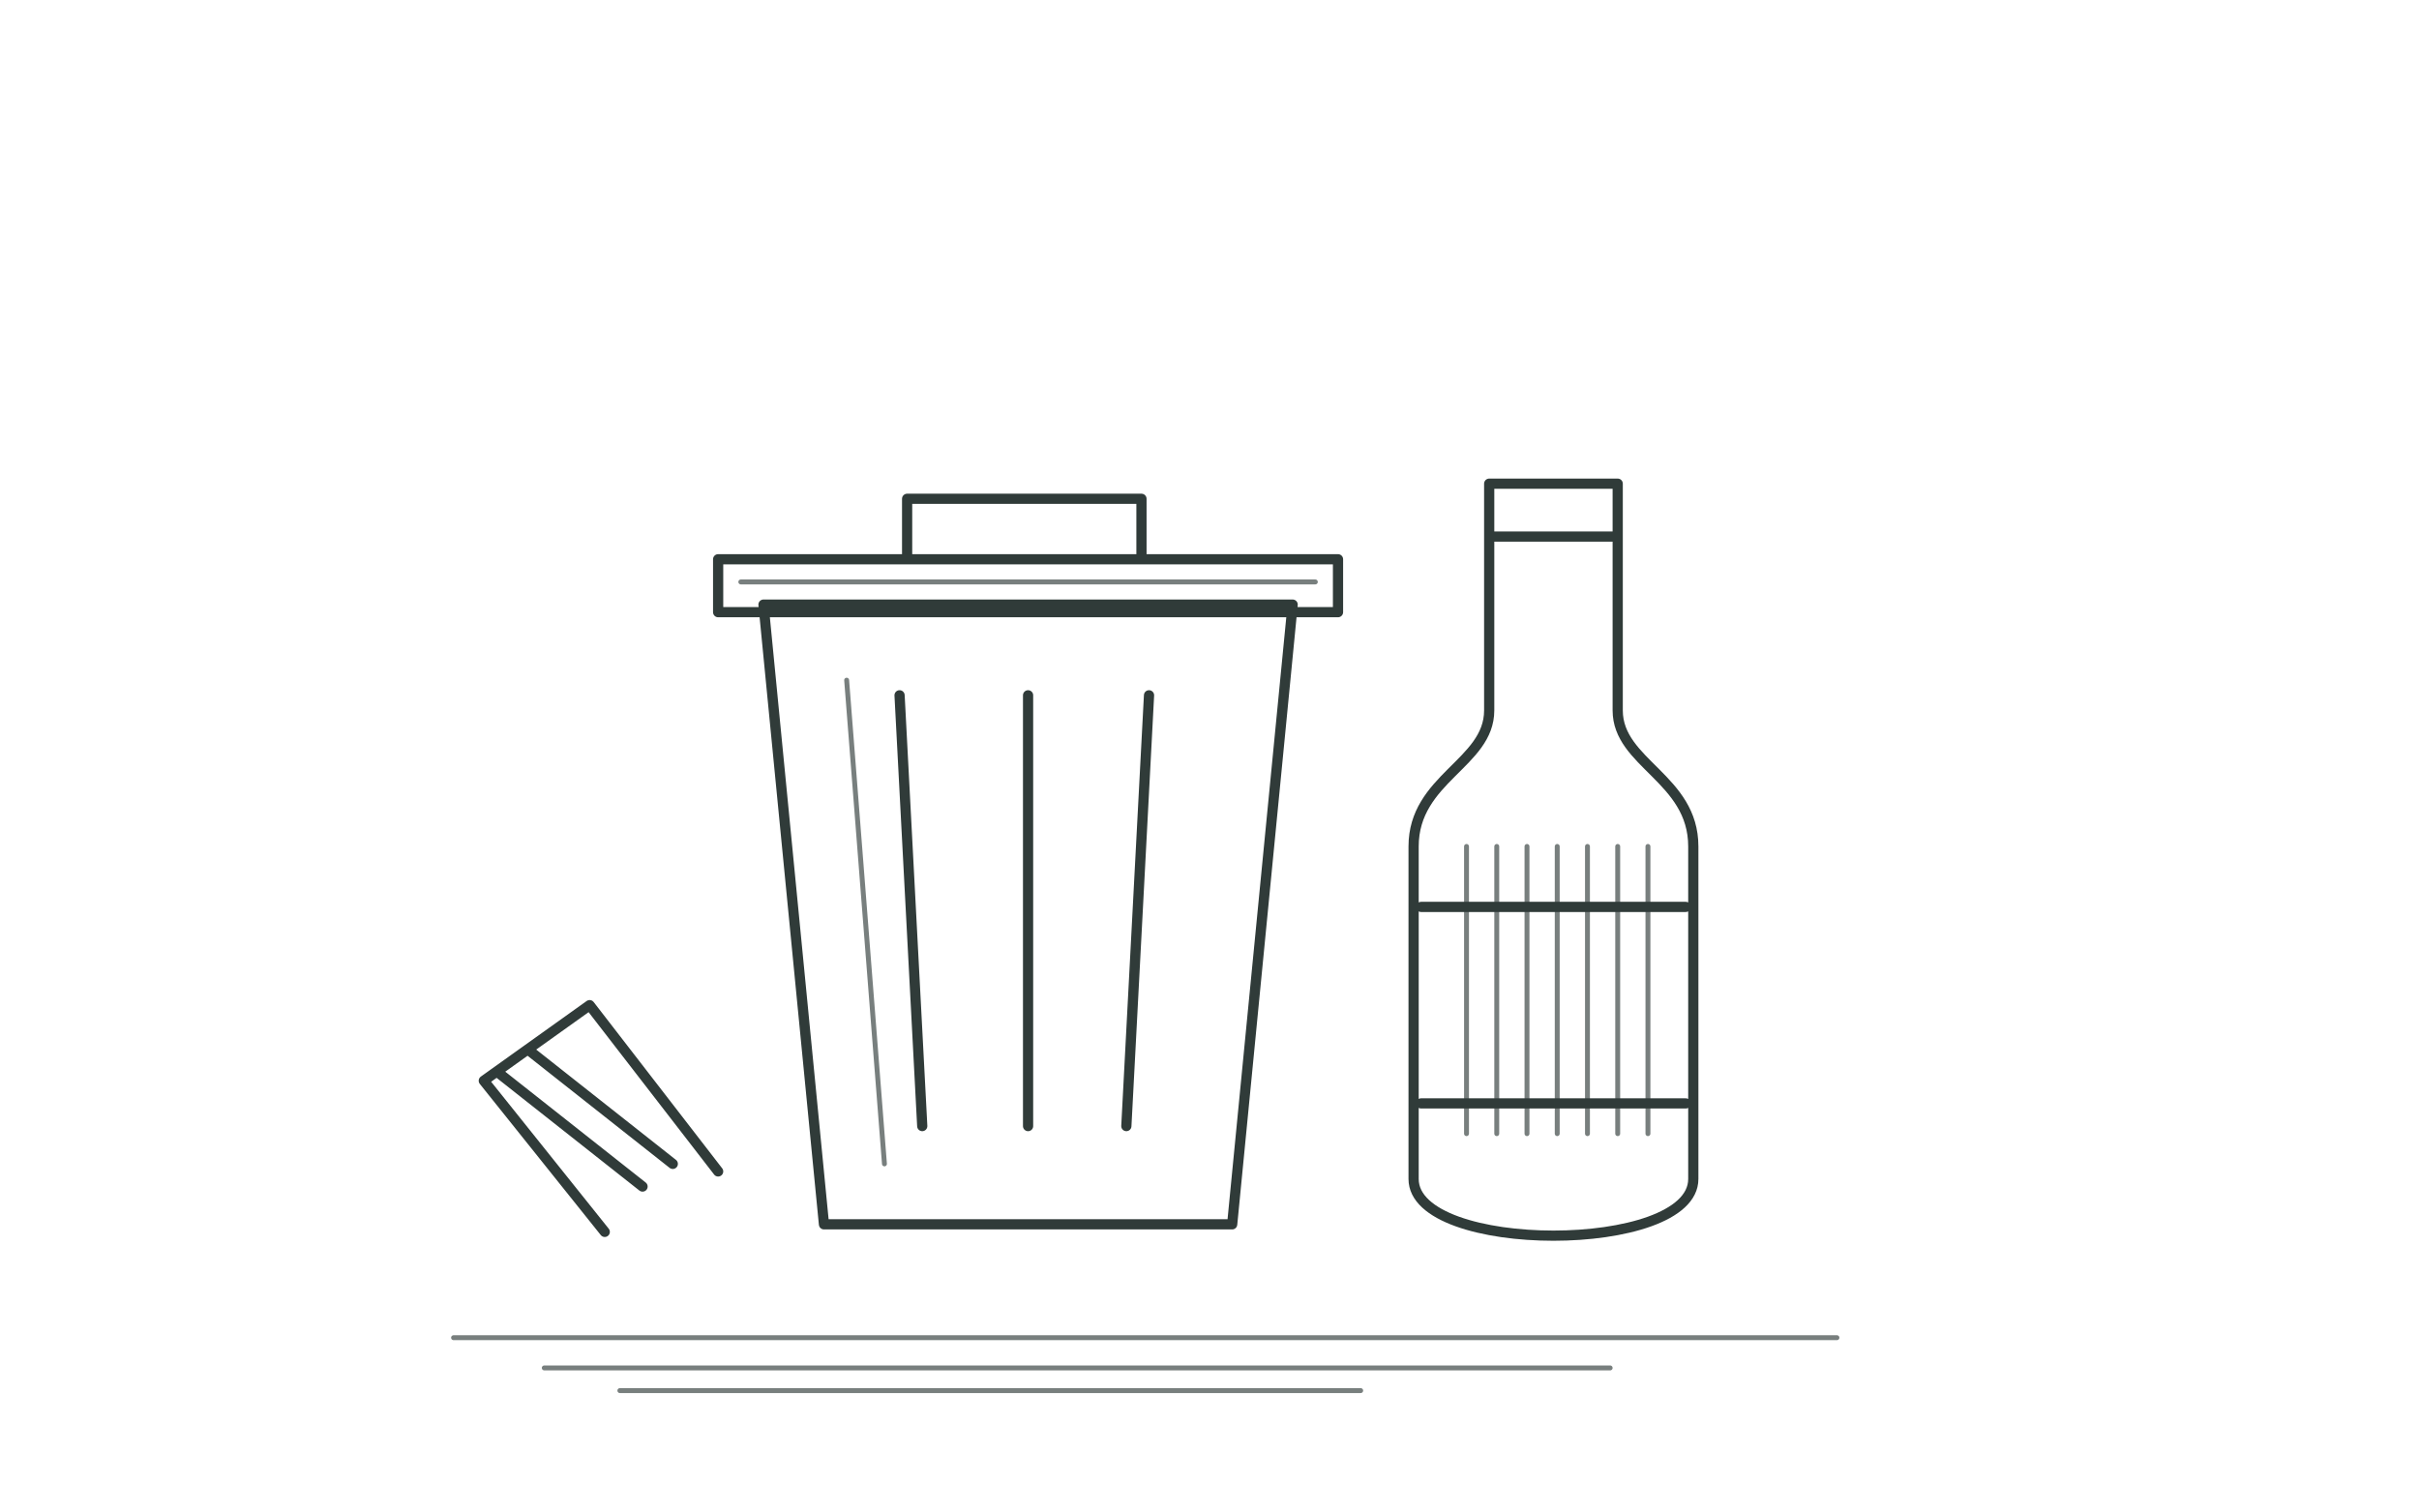
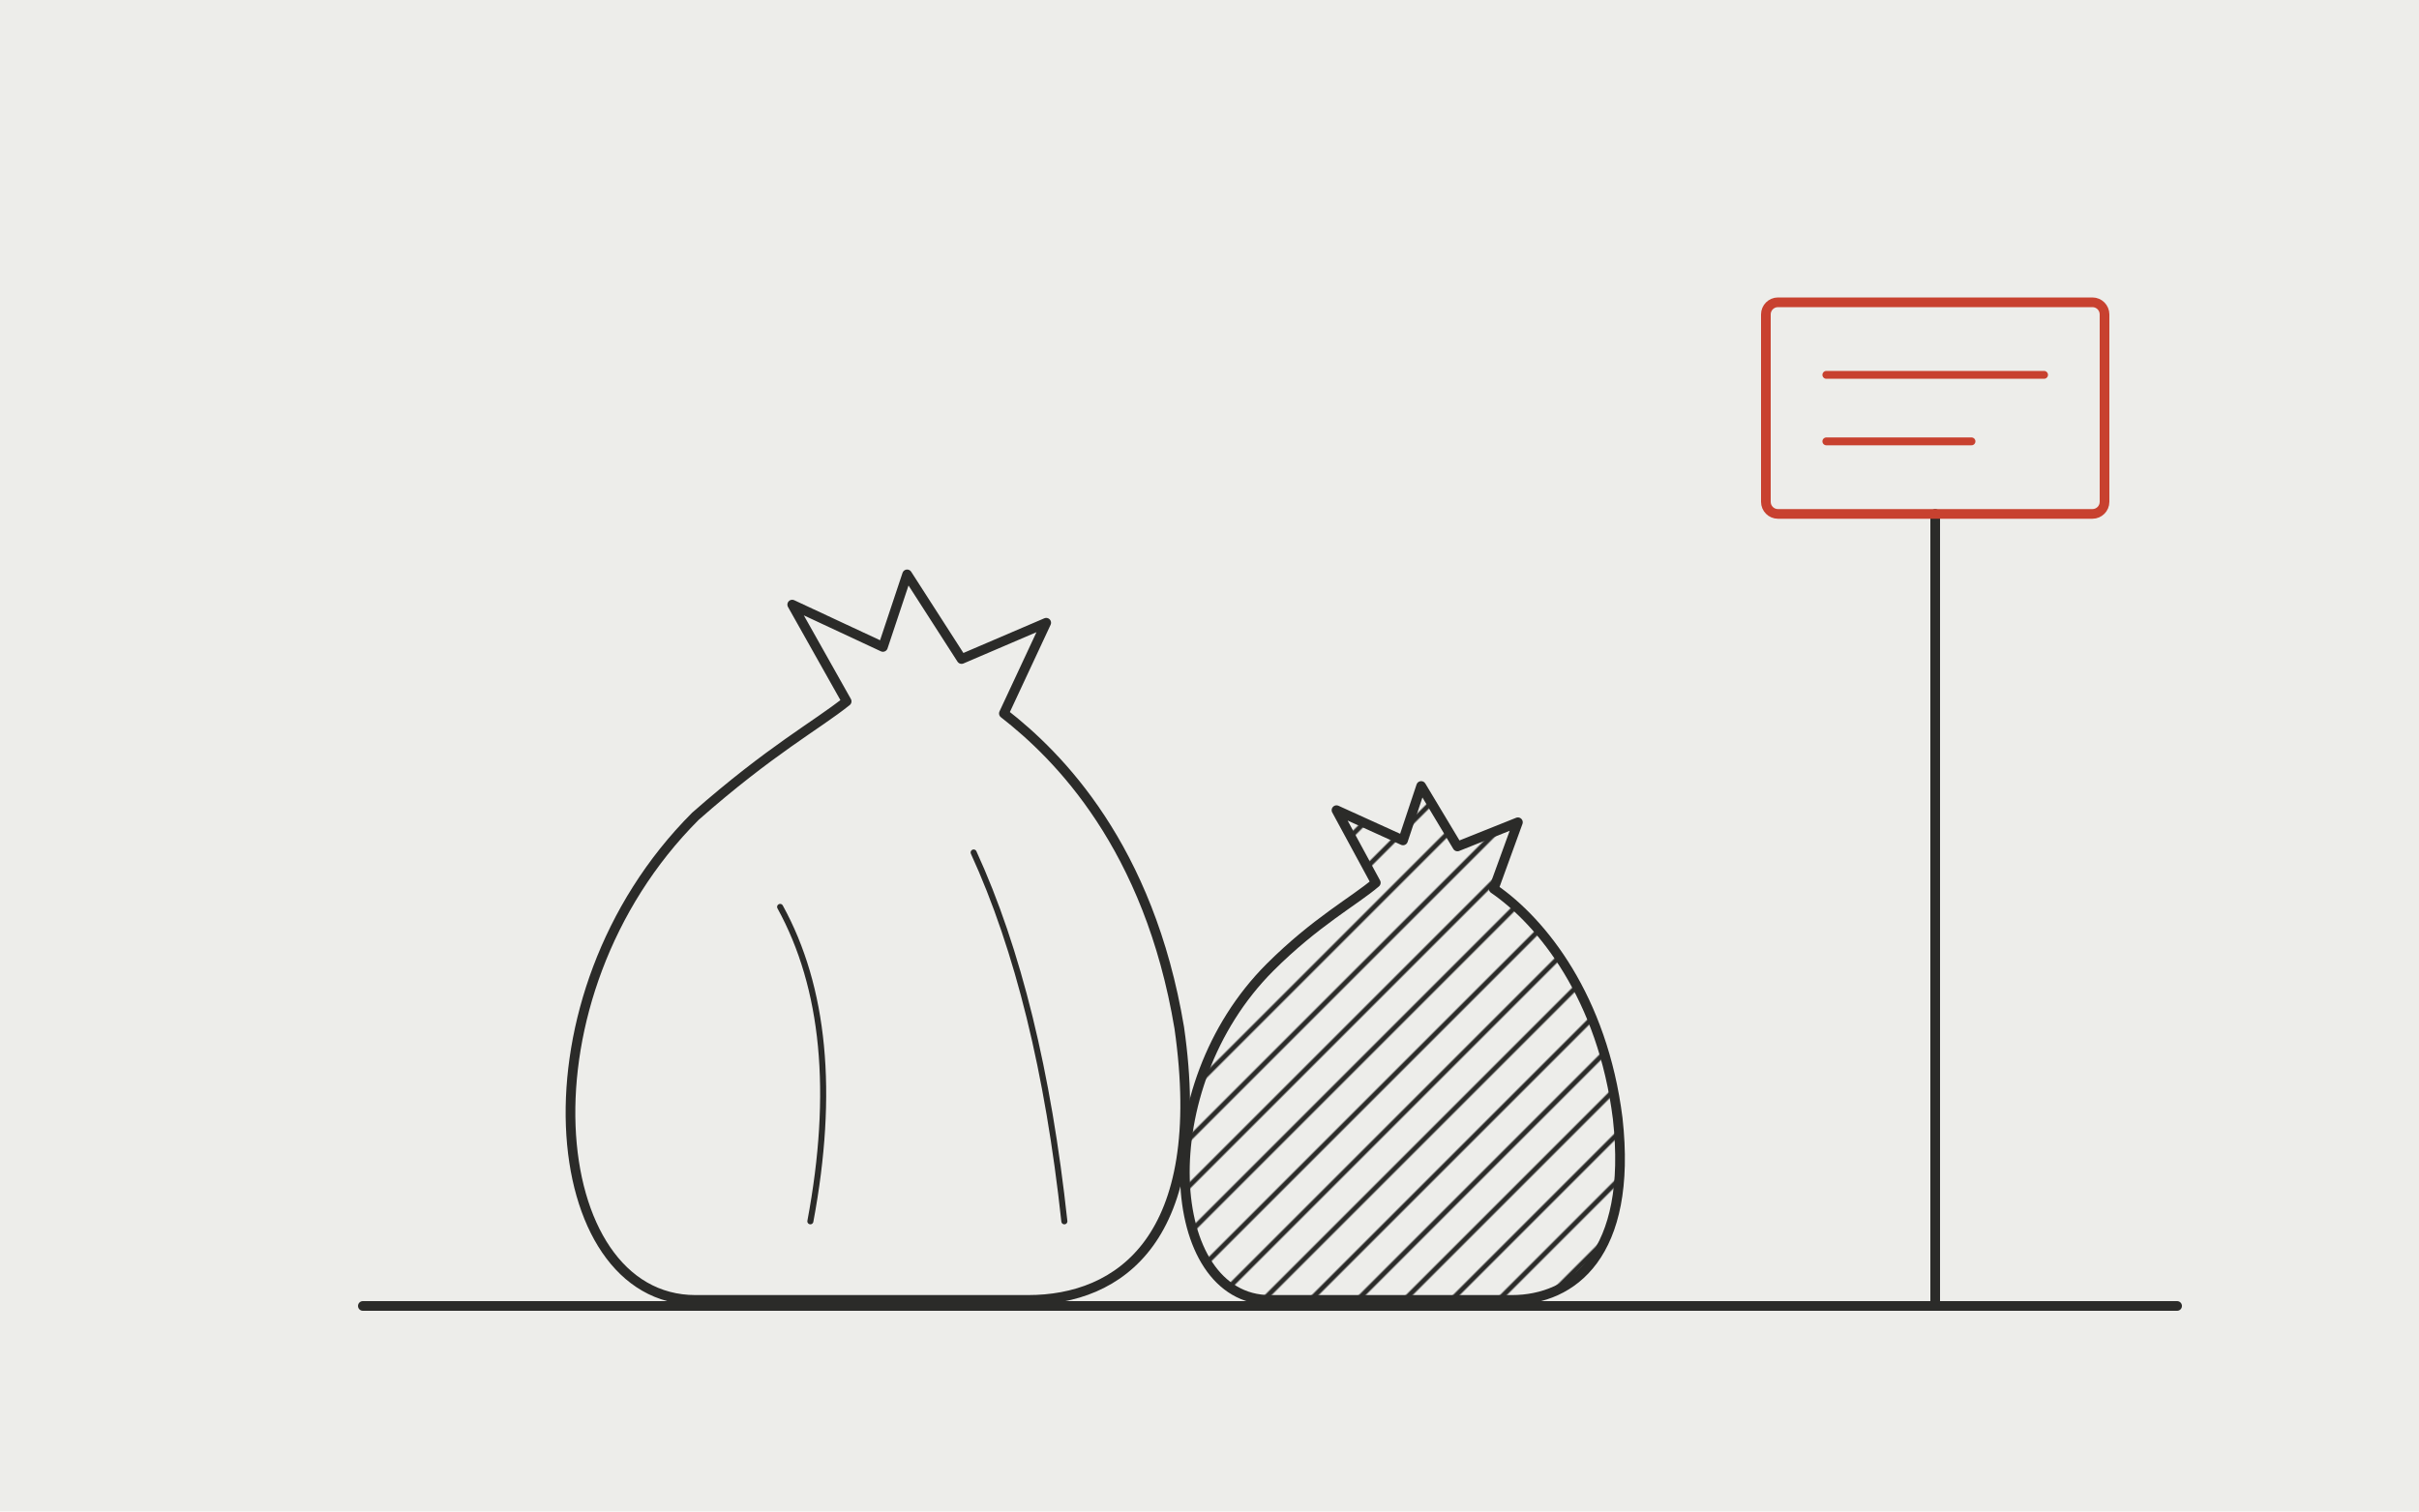
- <svg xmlns="http://www.w3.org/2000/svg" viewBox="0 0 320 200" fill="none" stroke="#303b39" stroke-width="1.35" stroke-linecap="round" stroke-linejoin="round">
+ <svg xmlns="http://www.w3.org/2000/svg" width="320" height="200" viewBox="0 0 800 500">
  <defs>
-     <pattern id="paper" width="1" height="1" patternUnits="userSpaceOnUse">
-       <rect width="1" height="1" fill="#f1f2ee" stroke="none" />
+     <pattern id="hd" patternUnits="userSpaceOnUse" width="11" height="11" patternTransform="rotate(45)">
+       <path d="M5.5 0V11" style="stroke:#2B2B29;stroke-width:1.6" />
    </pattern>
  </defs>
-   <path d="M101 80h70l-8 82h-54Z M95 74h82v7H95ZM120 74v-8h31v8M119 92l3 57m14-57v57m16-57-3 57" />
-   <path d="M197 94v-23h17v23c0 7 10 9 10 18v44c0 10-37 10-37 0v-44c0-9 10-11 10-18Z M197 71v-7h17v7M188 120h35m-35 26h35" />
-   <path d="M80 163l-16-20 14-10 17 22M66 142l19 15M70 139l19 15" />
-   <path d="M60 177h183m-171 4h141m-131 3h98" stroke-width=".65" opacity=".65" />
-   <path d="M194 112v38" stroke-width=".65" opacity=".65" />
-   <path d="M198 112v38" stroke-width=".65" opacity=".65" />
-   <path d="M202 112v38" stroke-width=".65" opacity=".65" />
-   <path d="M206 112v38" stroke-width=".65" opacity=".65" />
-   <path d="M210 112v38" stroke-width=".65" opacity=".65" />
-   <path d="M214 112v38" stroke-width=".65" opacity=".65" />
-   <path d="M218 112v38" stroke-width=".65" opacity=".65" />
-   <path d="M112 90l5 64M98 77h76" stroke-width=".65" opacity=".65" />
+   <rect width="800" height="500" fill="#EDEDEA" />
+   <g style="fill:none;stroke:#2B2B29;stroke-width:3.2;stroke-linecap:round;stroke-linejoin:round">
+     <path d="M420 430C385 430 380 360 420 320C435 305 448 298 455 292L442 268L464 278L470 260L482 280L502 272L494 294C510 305 530 330 535 370C540 415 520 430 500 430Z" style="fill:url(#hd)" />
+     <path d="M230 430C180 430 170 330 230 270C255 248 270 240 280 232L262 200L292 214L300 190L318 218L346 206L332 236C350 250 380 280 390 340C400 410 370 430 340 430Z" style="fill:#EDEDEA" />
+     <path d="M258 300Q280 340 268 404M322 282Q344 330 352 404" style="stroke-width:2" />
+     <path d="M640 432V170" />
+     <rect x="584" y="100" width="112" height="70" rx="4" style="stroke:#C8412F" />
+     <path d="M604 124H676M604 146H652" style="stroke:#C8412F;stroke-width:2.6" />
+     <path d="M120 432H720" />
+   </g>
</svg>
